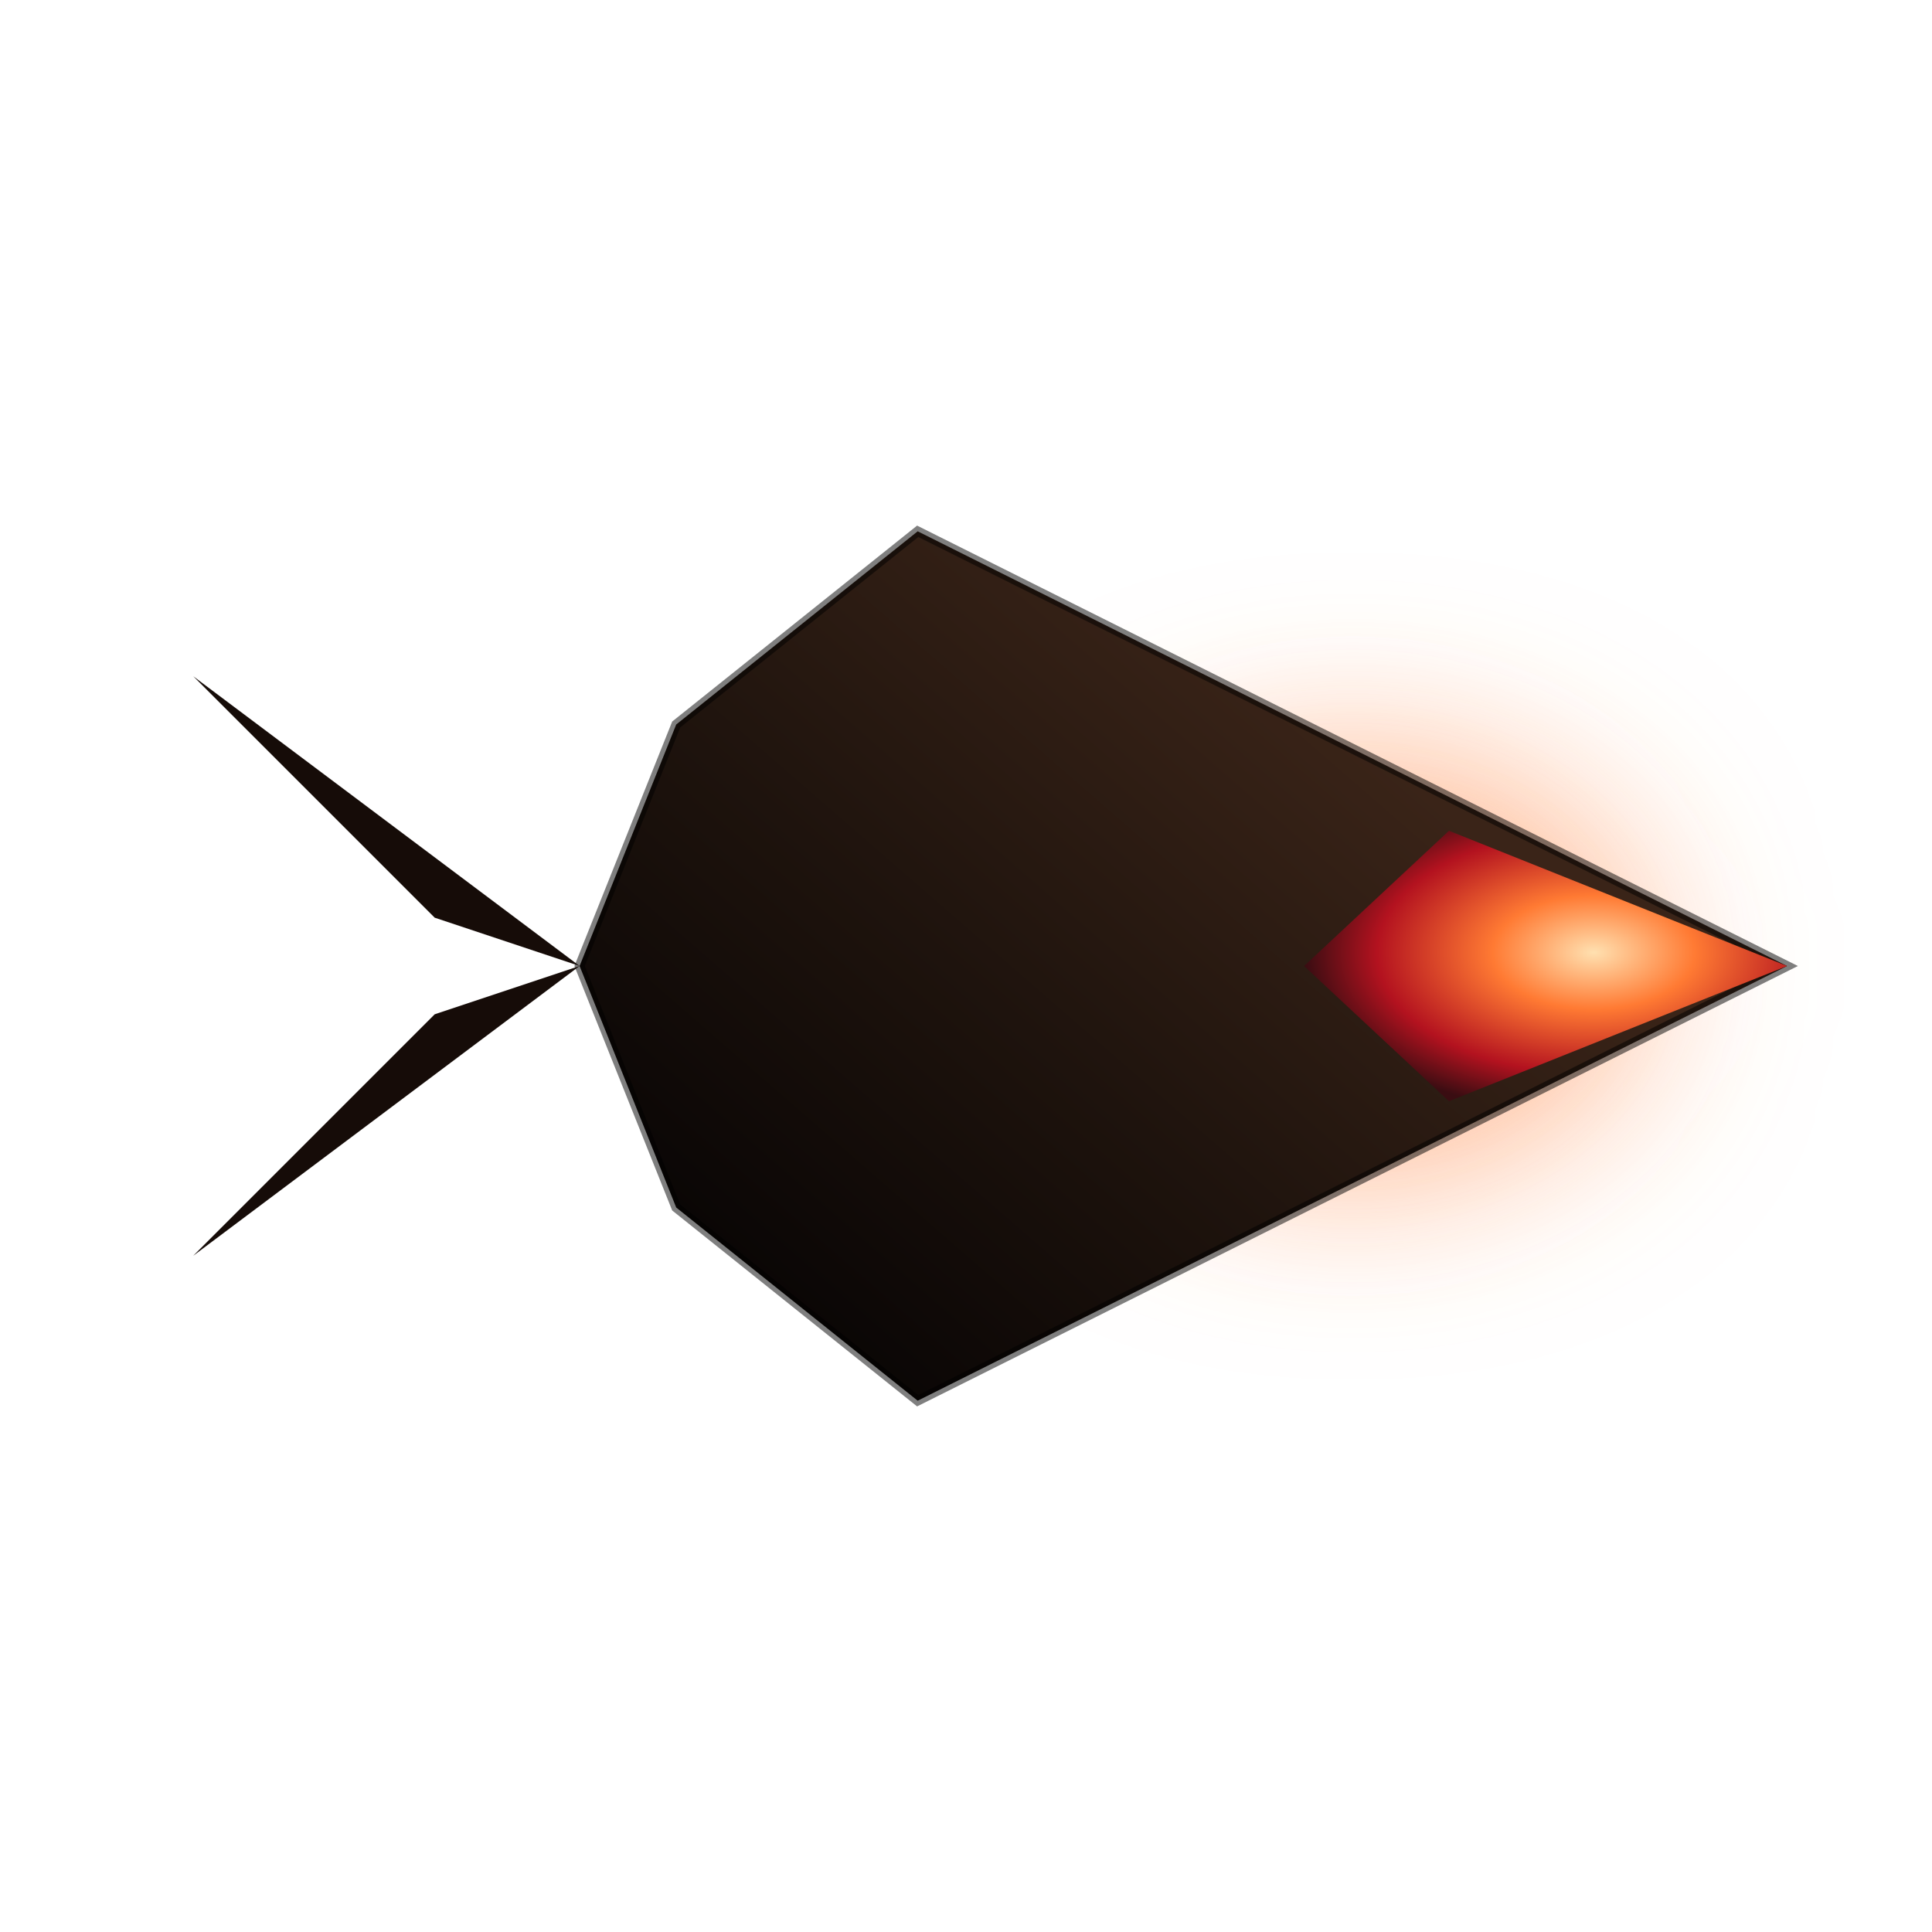
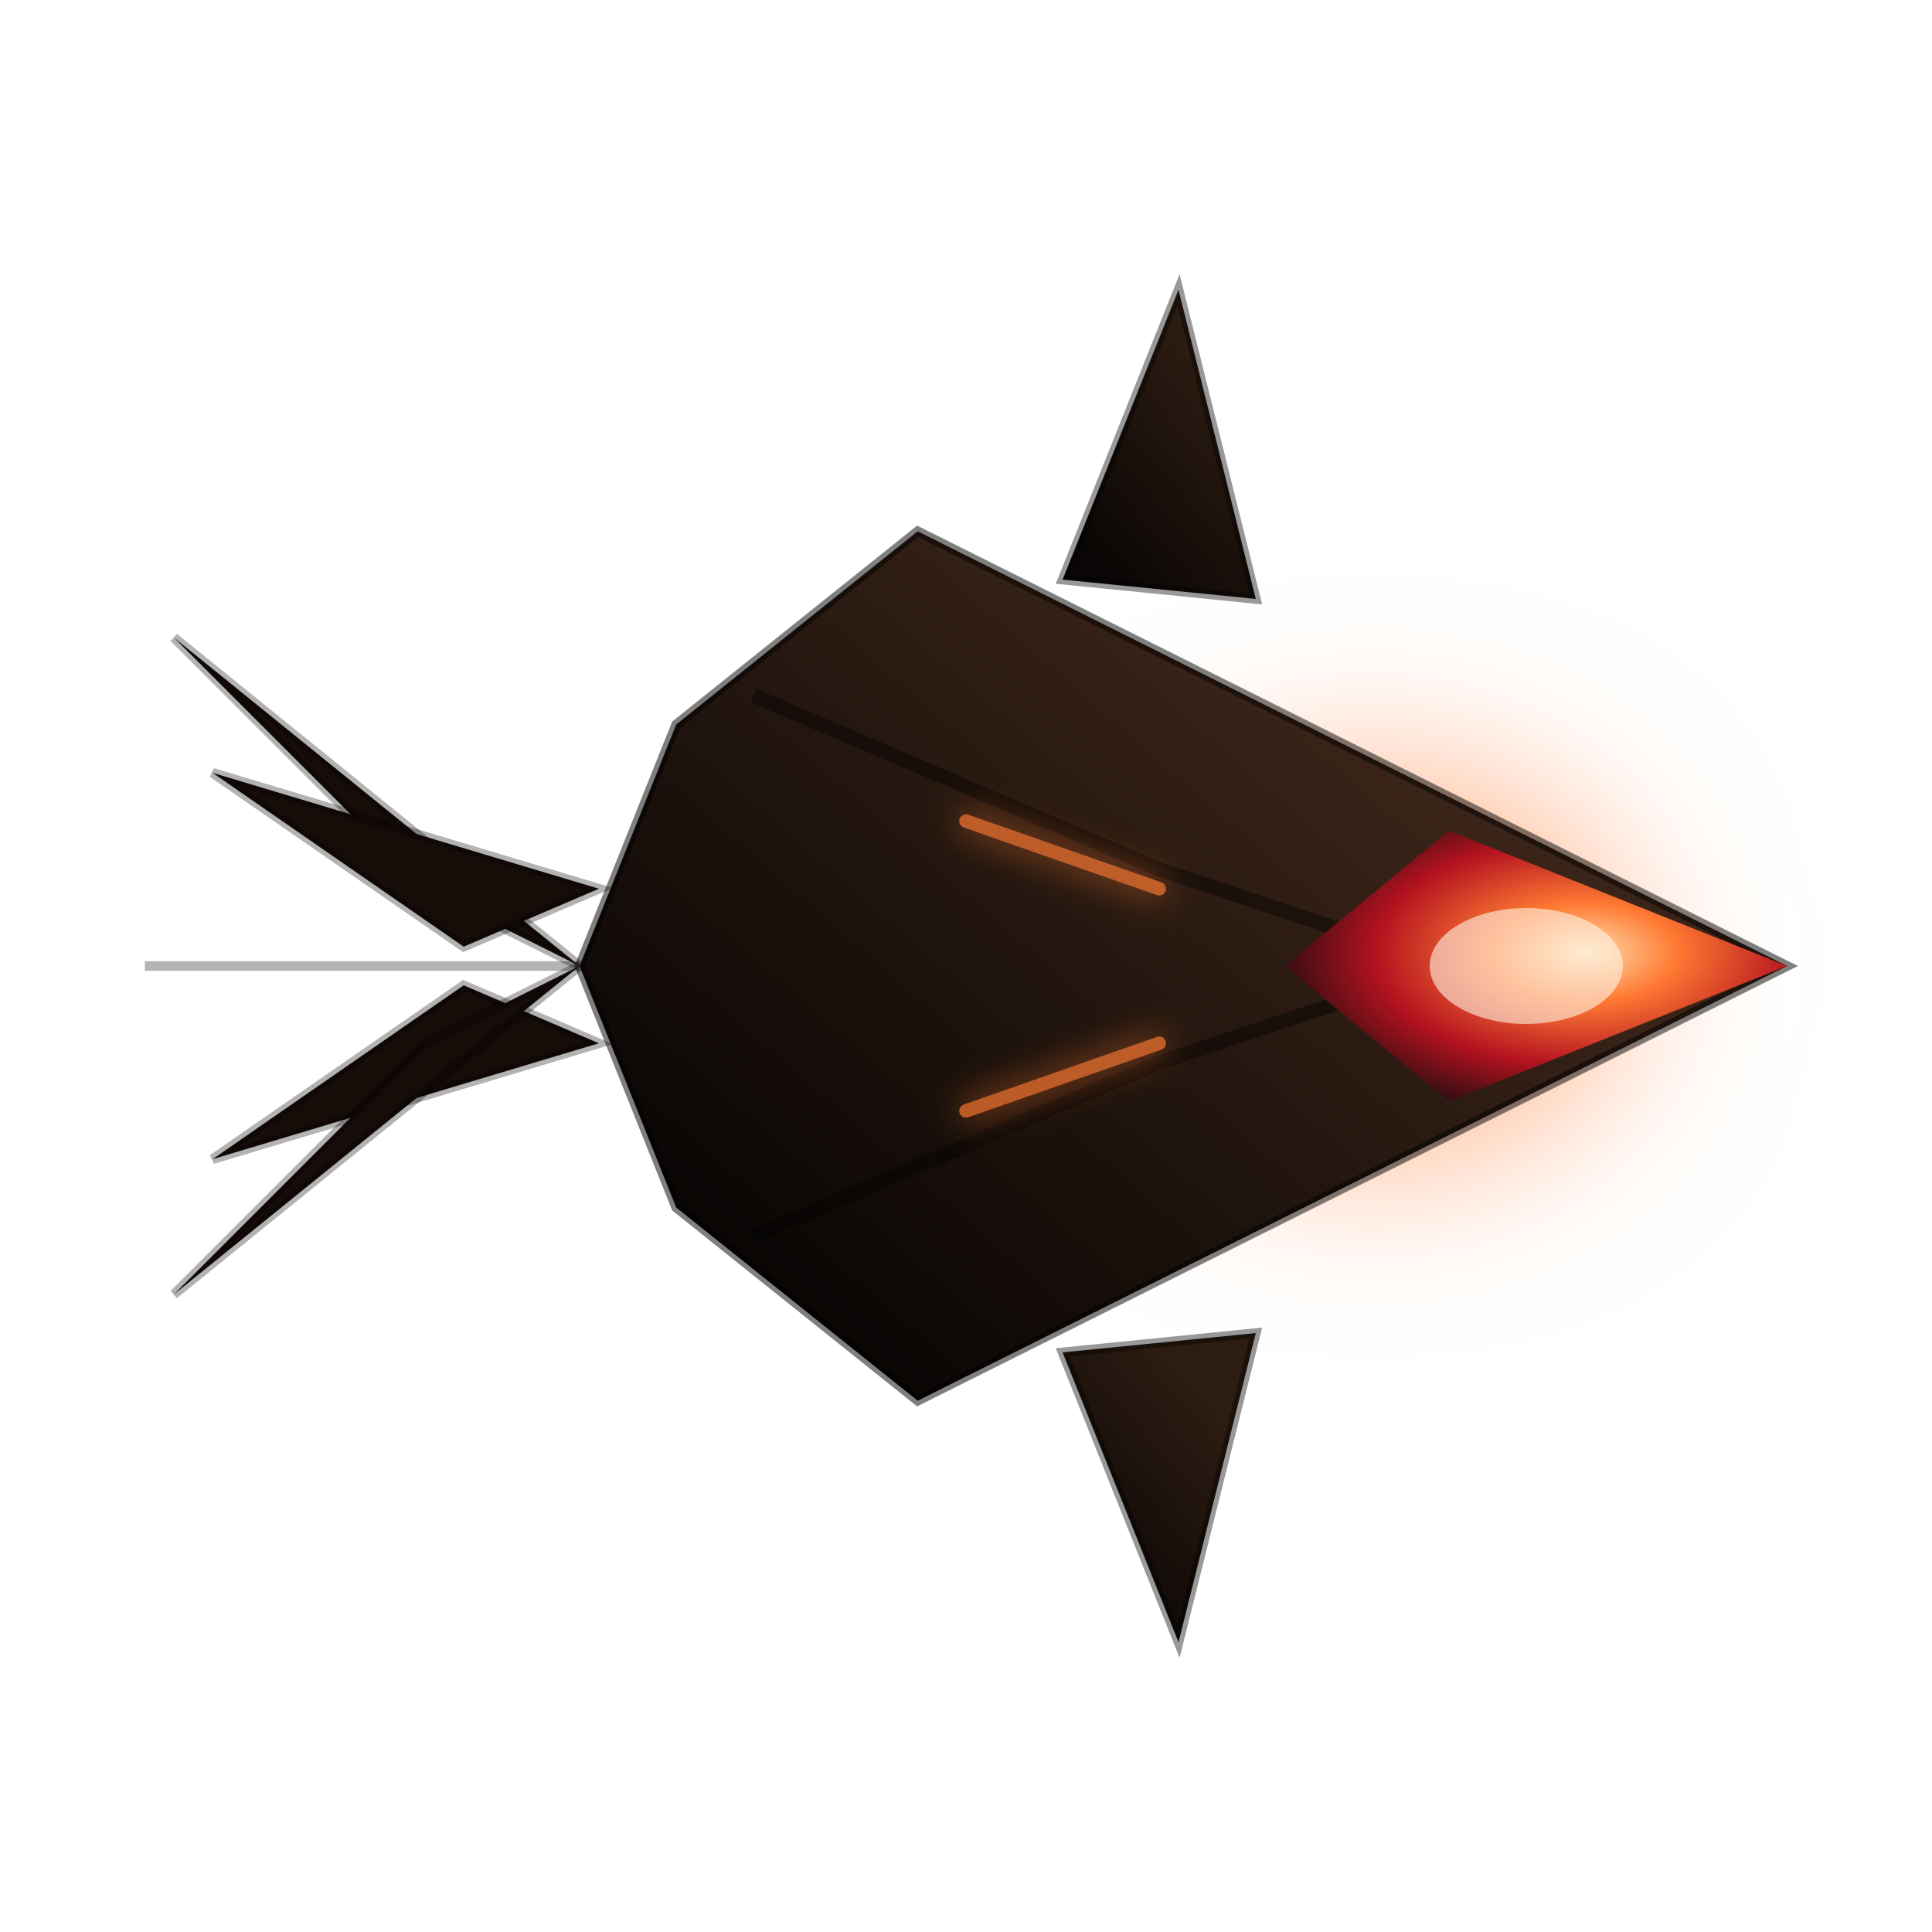
<svg xmlns="http://www.w3.org/2000/svg" viewBox="0 0 200 200">
  <defs>
    <linearGradient id="rock" x1="70%" y1="30%" x2="10%" y2="80%">
      <stop offset="0%" stop-color="#3a2418" />
      <stop offset="55%" stop-color="#1e130d" />
      <stop offset="100%" stop-color="#0a0605" />
    </linearGradient>
+     <linearGradient id="rock2" x1="70%" y1="20%" x2="20%" y2="90%">
+       <stop offset="0%" stop-color="#2c1c12" />
+       <stop offset="100%" stop-color="#0a0605" />
+     </linearGradient>
    <radialGradient id="gem" cx="60%" cy="45%" r="60%">
      <stop offset="0%" stop-color="#ffe0b0" />
-       <stop offset="35%" stop-color="#ff7a33" />
-       <stop offset="75%" stop-color="#b3121f" />
+       <stop offset="30%" stop-color="#ff7a33" />
+       <stop offset="70%" stop-color="#b3121f" />
      <stop offset="100%" stop-color="#3a0d12" />
    </radialGradient>
    <filter id="halo" x="-100%" y="-100%" width="300%" height="300%">
      <feGaussianBlur stdDeviation="9" result="b" />
      <feMerge>
        <feMergeNode in="b" />
      </feMerge>
    </filter>
    <filter id="crackGlow" x="-80%" y="-80%" width="260%" height="260%">
-       <feGaussianBlur stdDeviation="2.2" result="b" />
+       <feGaussianBlur stdDeviation="1.8" result="b" />
      <feMerge>
        <feMergeNode in="b" />
        <feMergeNode in="SourceGraphic" />
      </feMerge>
    </filter>
  </defs>
-   <ellipse cx="140" cy="100" rx="30" ry="22" fill="#ff7a33" opacity="0.55" filter="url(#halo)" />
+   <ellipse cx="142" cy="100" rx="26" ry="20" fill="#ff7a33" opacity="0.6" filter="url(#halo)" />
+   <polygon points="110,60 122,30 130,62" fill="url(#rock2)" stroke="#000" stroke-opacity="0.4" />
+   <polygon points="110,140 122,170 130,138" fill="url(#rock2)" stroke="#000" stroke-opacity="0.4" />
+   <polygon points="150,100 88,68 78,100 88,132" fill="url(#rock2)" opacity="0.9" />
  <polygon points="185,100 95,55 70,75 60,100 70,125 95,145" fill="url(#rock)" stroke="#000" stroke-opacity="0.5" />
-   <path d="M75,100 L130,100 L170,100" fill="none" stroke="#ff7a33" stroke-width="2.5" stroke-linecap="round" opacity="0.9" filter="url(#crackGlow)" />
-   <polygon points="150,86 185,100 150,114 135,100" fill="url(#gem)" />
-   <polygon points="60,100 20,70 45,95" fill="#160c08" />
-   <polygon points="60,100 15,100 45,100" fill="#160c08" />
-   <polygon points="60,100 20,130 45,105" fill="#160c08" />
+   <path d="M78,72 L120,90 L150,100" fill="none" stroke="#000" stroke-width="1.5" opacity="0.4" />
+   <path d="M78,128 L120,110 L150,100" fill="none" stroke="#000" stroke-width="1.5" opacity="0.4" />
+   <path d="M75,100 L110,100 L130,100" fill="none" stroke="#ff7a33" stroke-width="2" stroke-linecap="round" opacity="0.9" filter="url(#crackGlow)" />
+   <path d="M100,85 L120,92" fill="none" stroke="#ff7a33" stroke-width="1.4" stroke-linecap="round" opacity="0.7" filter="url(#crackGlow)" />
+   <path d="M100,115 L120,108" fill="none" stroke="#ff7a33" stroke-width="1.4" stroke-linecap="round" opacity="0.7" filter="url(#crackGlow)" />
+   <polygon points="150,86 185,100 150,114 133,100" fill="url(#gem)" />
+   <ellipse cx="158" cy="100" rx="10" ry="6" fill="#fff3e6" opacity="0.6" />
+   <g fill="#160c08" stroke="#000" stroke-opacity="0.3">
+     <polygon points="60,100 18,66 44,92" />
+     <polygon points="62,92 22,80 48,98" />
+     <polygon points="60,100 15,100 45,100" />
+     <polygon points="62,108 22,120 48,102" />
+     <polygon points="60,100 18,134 44,108" />
+   </g>
</svg>
